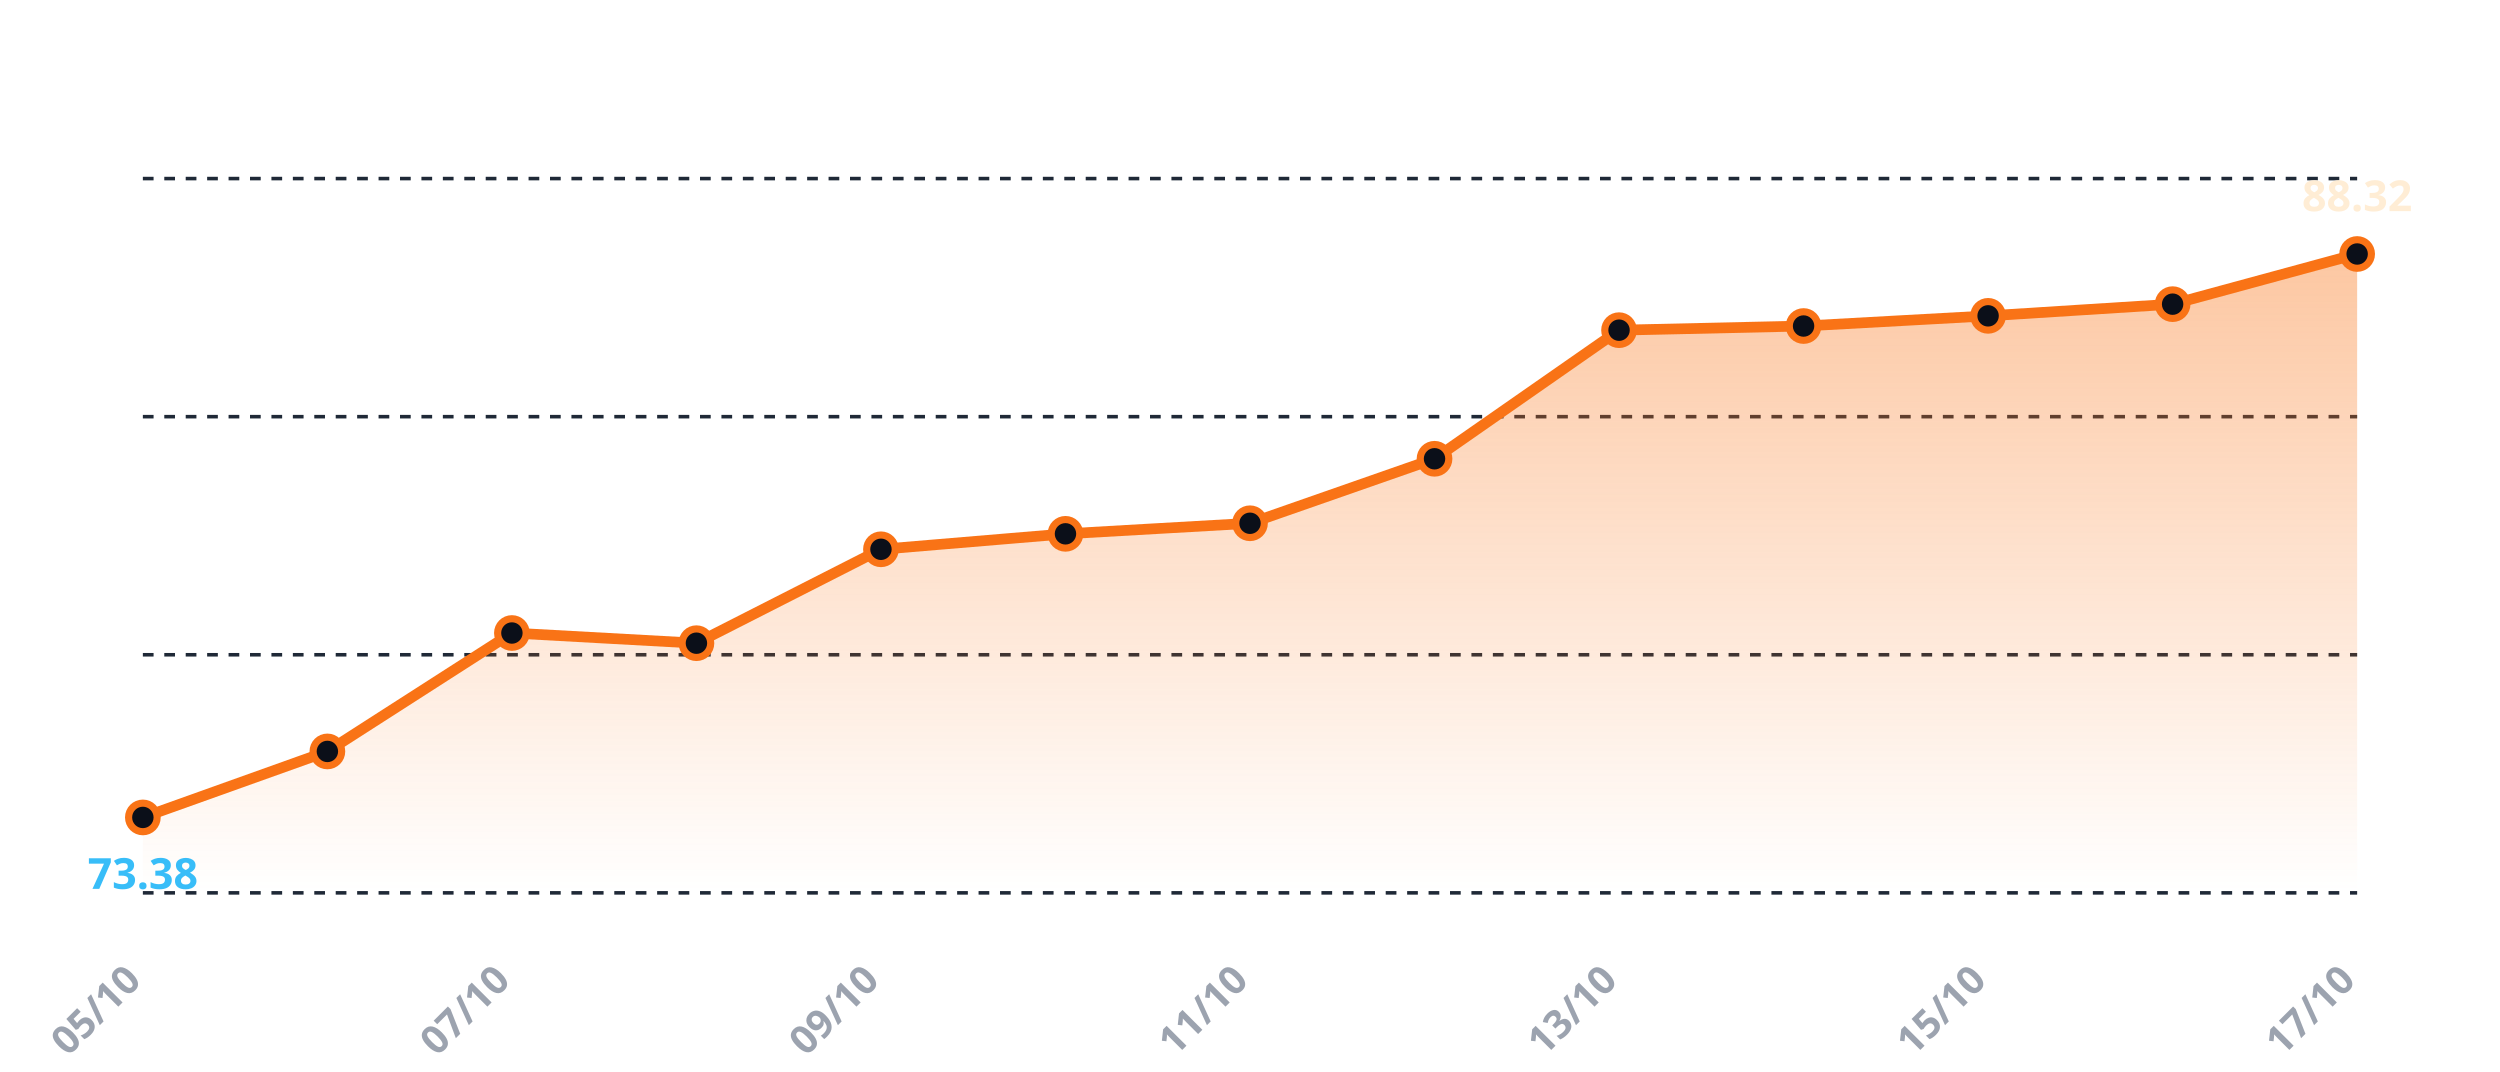
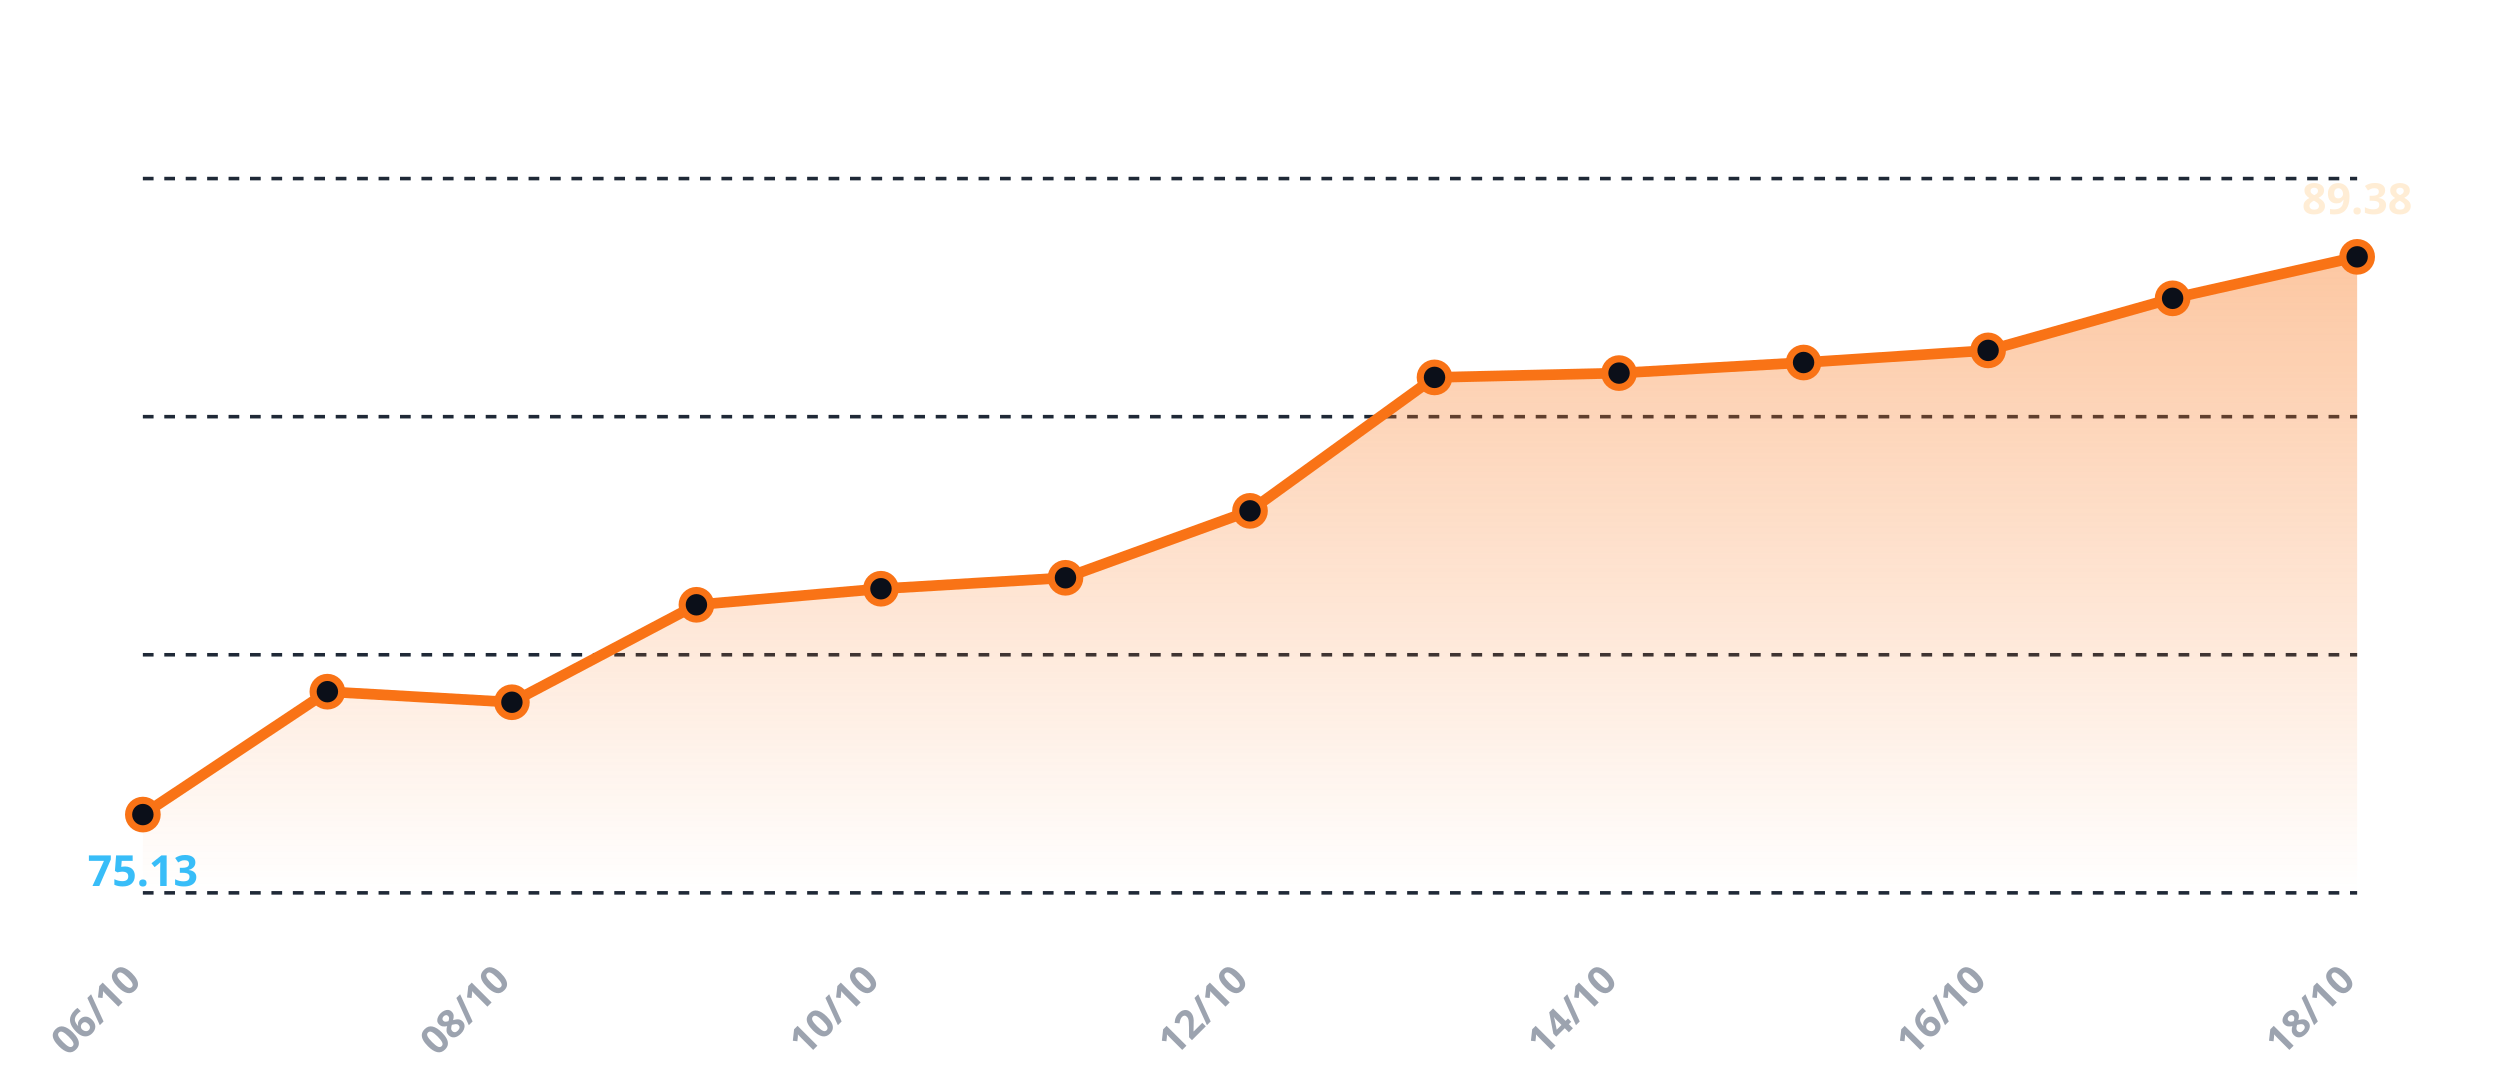
<svg xmlns="http://www.w3.org/2000/svg" viewBox="0 0 700 300" style="font-family: sans-serif; background-color: #0b0f19; border-radius: 8px;">
  <defs>
    <linearGradient id="gradGas" x1="0%" y1="0%" x2="0%" y2="100%">
      <stop offset="0%" style="stop-color:#f97316;stop-opacity:0.4" />
      <stop offset="100%" style="stop-color:#f97316;stop-opacity:0" />
    </linearGradient>
  </defs>
  <line x1="40" y1="250.0" x2="660" y2="250.0" stroke="#1f2937" stroke-dasharray="3,3" stroke-width="1" />
  <line x1="40" y1="183.333" x2="660" y2="183.333" stroke="#1f2937" stroke-dasharray="3,3" stroke-width="1" />
  <line x1="40" y1="116.667" x2="660" y2="116.667" stroke="#1f2937" stroke-dasharray="3,3" stroke-width="1" />
  <line x1="40" y1="50.0" x2="660" y2="50.0" stroke="#1f2937" stroke-dasharray="3,3" stroke-width="1" />
-   <text x="40.0" y="275" text-anchor="end" transform="rotate(-45, 40.0, 275)" font-size="11" font-weight="bold" fill="#9ca3af">05/10</text>
-   <text x="143.333" y="275" text-anchor="end" transform="rotate(-45, 143.3333, 275)" font-size="11" font-weight="bold" fill="#9ca3af">07/10</text>
-   <text x="246.667" y="275" text-anchor="end" transform="rotate(-45, 246.6667, 275)" font-size="11" font-weight="bold" fill="#9ca3af">09/10</text>
-   <text x="350.0" y="275" text-anchor="end" transform="rotate(-45, 350.0, 275)" font-size="11" font-weight="bold" fill="#9ca3af">11/10</text>
-   <text x="453.333" y="275" text-anchor="end" transform="rotate(-45, 453.3333, 275)" font-size="11" font-weight="bold" fill="#9ca3af">13/10</text>
-   <text x="556.667" y="275" text-anchor="end" transform="rotate(-45, 556.6667, 275)" font-size="11" font-weight="bold" fill="#9ca3af">15/10</text>
-   <text x="660.0" y="275" text-anchor="end" transform="rotate(-45, 660.0, 275)" font-size="11" font-weight="bold" fill="#9ca3af">17/10</text>
-   <polygon points="40.0,250 40.0,228.881 91.667,210.401 143.333,177.244 195.0,180.095 246.667,153.801 298.333,149.472 350.0,146.515 401.667,128.458 453.333,92.45 505.0,91.288 556.667,88.437 608.333,85.164 660.0,71.119 660.0,250" fill="url(#gradGas)" />
-   <polyline points="40.0,228.881 91.667,210.401 143.333,177.244 195.0,180.095 246.667,153.801 298.333,149.472 350.0,146.515 401.667,128.458 453.333,92.45 505.0,91.288 556.667,88.437 608.333,85.164 660.0,71.119" fill="none" stroke="#f97316" stroke-width="3" stroke-linecap="round" stroke-linejoin="round" />
-   <circle cx="40.0" cy="228.881" r="4" fill="#0b0f19" stroke="#f97316" stroke-width="2" />
-   <text x="40.0" y="248.881" text-anchor="middle" font-size="12" font-weight="bold" fill="#38bdf8">73.38</text>
-   <circle cx="91.667" cy="210.401" r="4" fill="#0b0f19" stroke="#f97316" stroke-width="2" />
-   <circle cx="143.333" cy="177.244" r="4" fill="#0b0f19" stroke="#f97316" stroke-width="2" />
-   <circle cx="195.0" cy="180.095" r="4" fill="#0b0f19" stroke="#f97316" stroke-width="2" />
-   <circle cx="246.667" cy="153.801" r="4" fill="#0b0f19" stroke="#f97316" stroke-width="2" />
-   <circle cx="298.333" cy="149.472" r="4" fill="#0b0f19" stroke="#f97316" stroke-width="2" />
-   <circle cx="350.0" cy="146.515" r="4" fill="#0b0f19" stroke="#f97316" stroke-width="2" />
-   <circle cx="401.667" cy="128.458" r="4" fill="#0b0f19" stroke="#f97316" stroke-width="2" />
-   <circle cx="453.333" cy="92.45" r="4" fill="#0b0f19" stroke="#f97316" stroke-width="2" />
-   <circle cx="505.0" cy="91.288" r="4" fill="#0b0f19" stroke="#f97316" stroke-width="2" />
-   <circle cx="556.667" cy="88.437" r="4" fill="#0b0f19" stroke="#f97316" stroke-width="2" />
-   <circle cx="608.333" cy="85.164" r="4" fill="#0b0f19" stroke="#f97316" stroke-width="2" />
-   <circle cx="660.0" cy="71.119" r="4" fill="#0b0f19" stroke="#f97316" stroke-width="2" />
-   <text x="660.0" y="59.119" text-anchor="middle" font-size="12" font-weight="bold" fill="#ffedd5">88.32</text>
+   <text x="40.0" y="275" text-anchor="end" transform="rotate(-45, 40.0, 275)" font-size="11" font-weight="bold" fill="#9ca3af">06/10</text>
+   <text x="143.333" y="275" text-anchor="end" transform="rotate(-45, 143.3333, 275)" font-size="11" font-weight="bold" fill="#9ca3af">08/10</text>
+   <text x="246.667" y="275" text-anchor="end" transform="rotate(-45, 246.6667, 275)" font-size="11" font-weight="bold" fill="#9ca3af">10/10</text>
+   <text x="350.0" y="275" text-anchor="end" transform="rotate(-45, 350.0, 275)" font-size="11" font-weight="bold" fill="#9ca3af">12/10</text>
+   <text x="453.333" y="275" text-anchor="end" transform="rotate(-45, 453.3333, 275)" font-size="11" font-weight="bold" fill="#9ca3af">14/10</text>
+   <text x="556.667" y="275" text-anchor="end" transform="rotate(-45, 556.6667, 275)" font-size="11" font-weight="bold" fill="#9ca3af">16/10</text>
+   <text x="660.0" y="275" text-anchor="end" transform="rotate(-45, 660.0, 275)" font-size="11" font-weight="bold" fill="#9ca3af">18/10</text>
+   <polygon points="40.0,250 40.0,228.082 91.667,193.671 143.333,196.63 195.0,169.342 246.667,164.849 298.333,161.781 350.0,143.041 401.667,105.671 453.333,104.466 505.0,101.507 556.667,98.11 608.333,83.534 660.0,71.918 660.0,250" fill="url(#gradGas)" />
+   <polyline points="40.0,228.082 91.667,193.671 143.333,196.63 195.0,169.342 246.667,164.849 298.333,161.781 350.0,143.041 401.667,105.671 453.333,104.466 505.0,101.507 556.667,98.11 608.333,83.534 660.0,71.918" fill="none" stroke="#f97316" stroke-width="3" stroke-linecap="round" stroke-linejoin="round" />
+   <circle cx="40.0" cy="228.082" r="4" fill="#0b0f19" stroke="#f97316" stroke-width="2" />
+   <text x="40.0" y="248.082" text-anchor="middle" font-size="12" font-weight="bold" fill="#38bdf8">75.13</text>
+   <circle cx="91.667" cy="193.671" r="4" fill="#0b0f19" stroke="#f97316" stroke-width="2" />
+   <circle cx="143.333" cy="196.63" r="4" fill="#0b0f19" stroke="#f97316" stroke-width="2" />
+   <circle cx="195.0" cy="169.342" r="4" fill="#0b0f19" stroke="#f97316" stroke-width="2" />
+   <circle cx="246.667" cy="164.849" r="4" fill="#0b0f19" stroke="#f97316" stroke-width="2" />
+   <circle cx="298.333" cy="161.781" r="4" fill="#0b0f19" stroke="#f97316" stroke-width="2" />
+   <circle cx="350.0" cy="143.041" r="4" fill="#0b0f19" stroke="#f97316" stroke-width="2" />
+   <circle cx="401.667" cy="105.671" r="4" fill="#0b0f19" stroke="#f97316" stroke-width="2" />
+   <circle cx="453.333" cy="104.466" r="4" fill="#0b0f19" stroke="#f97316" stroke-width="2" />
+   <circle cx="505.0" cy="101.507" r="4" fill="#0b0f19" stroke="#f97316" stroke-width="2" />
+   <circle cx="556.667" cy="98.11" r="4" fill="#0b0f19" stroke="#f97316" stroke-width="2" />
+   <circle cx="608.333" cy="83.534" r="4" fill="#0b0f19" stroke="#f97316" stroke-width="2" />
+   <circle cx="660.0" cy="71.918" r="4" fill="#0b0f19" stroke="#f97316" stroke-width="2" />
+   <text x="660.0" y="59.918" text-anchor="middle" font-size="12" font-weight="bold" fill="#ffedd5">89.38</text>
</svg>
